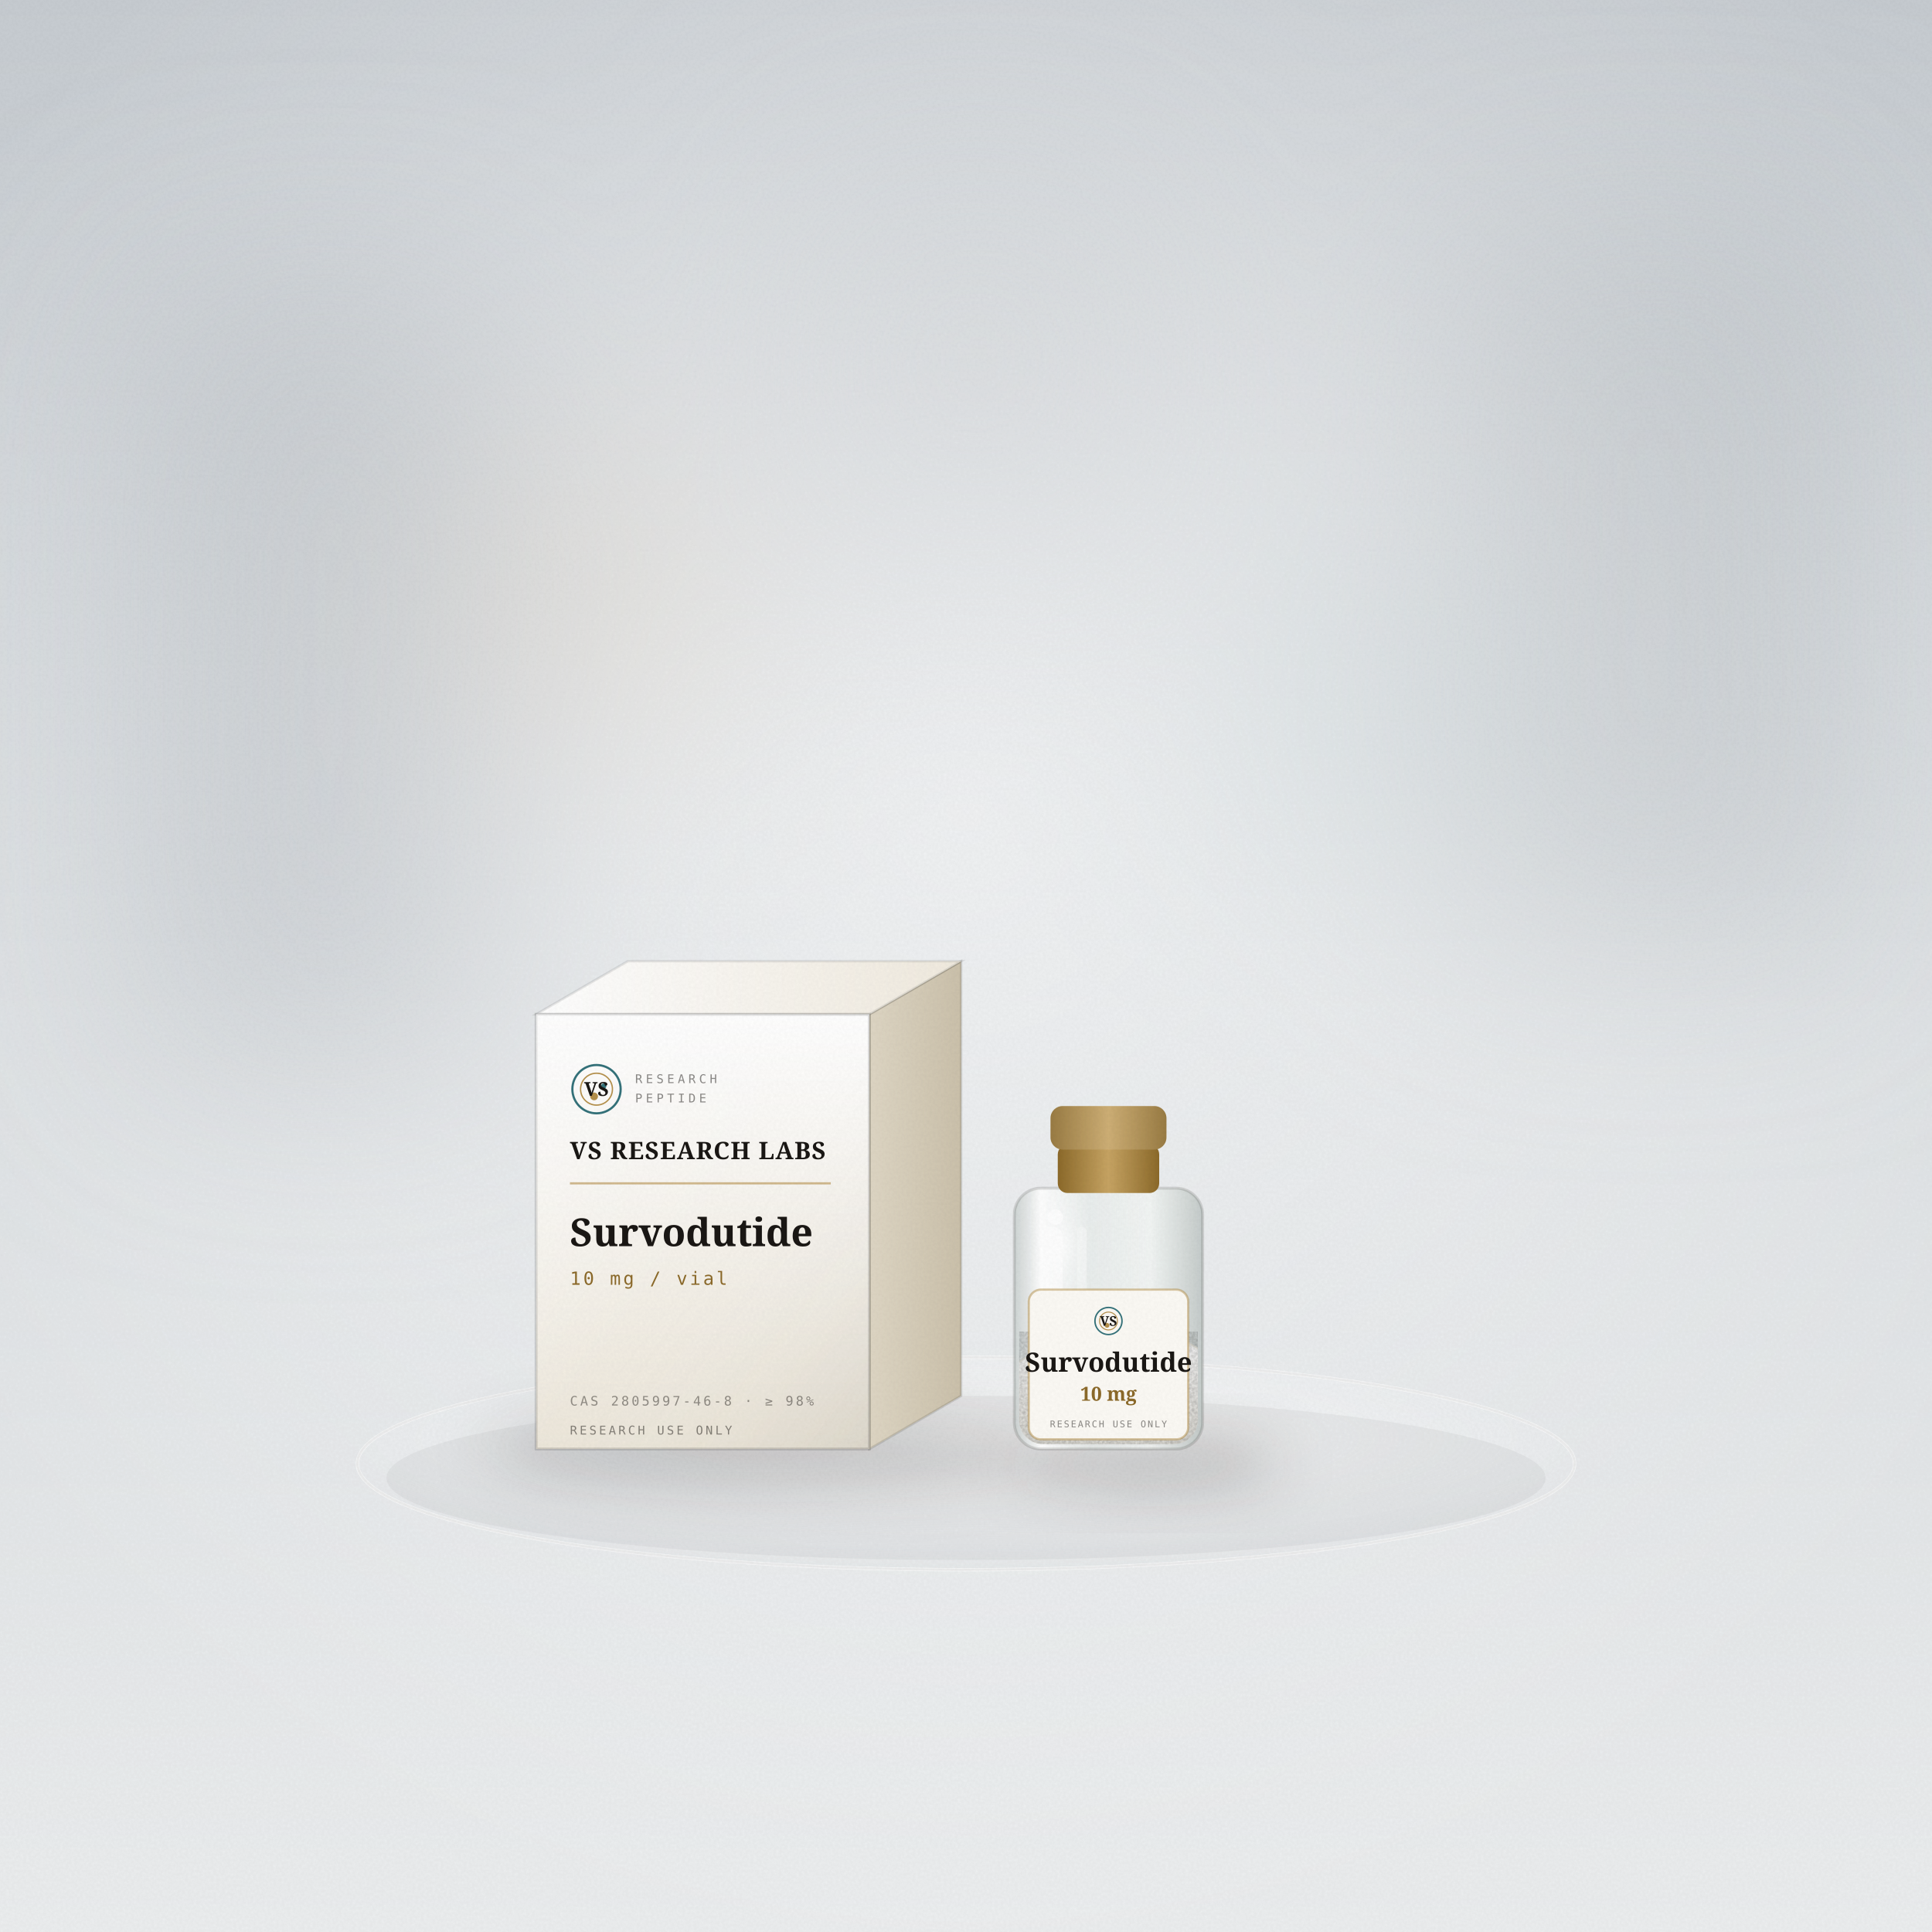
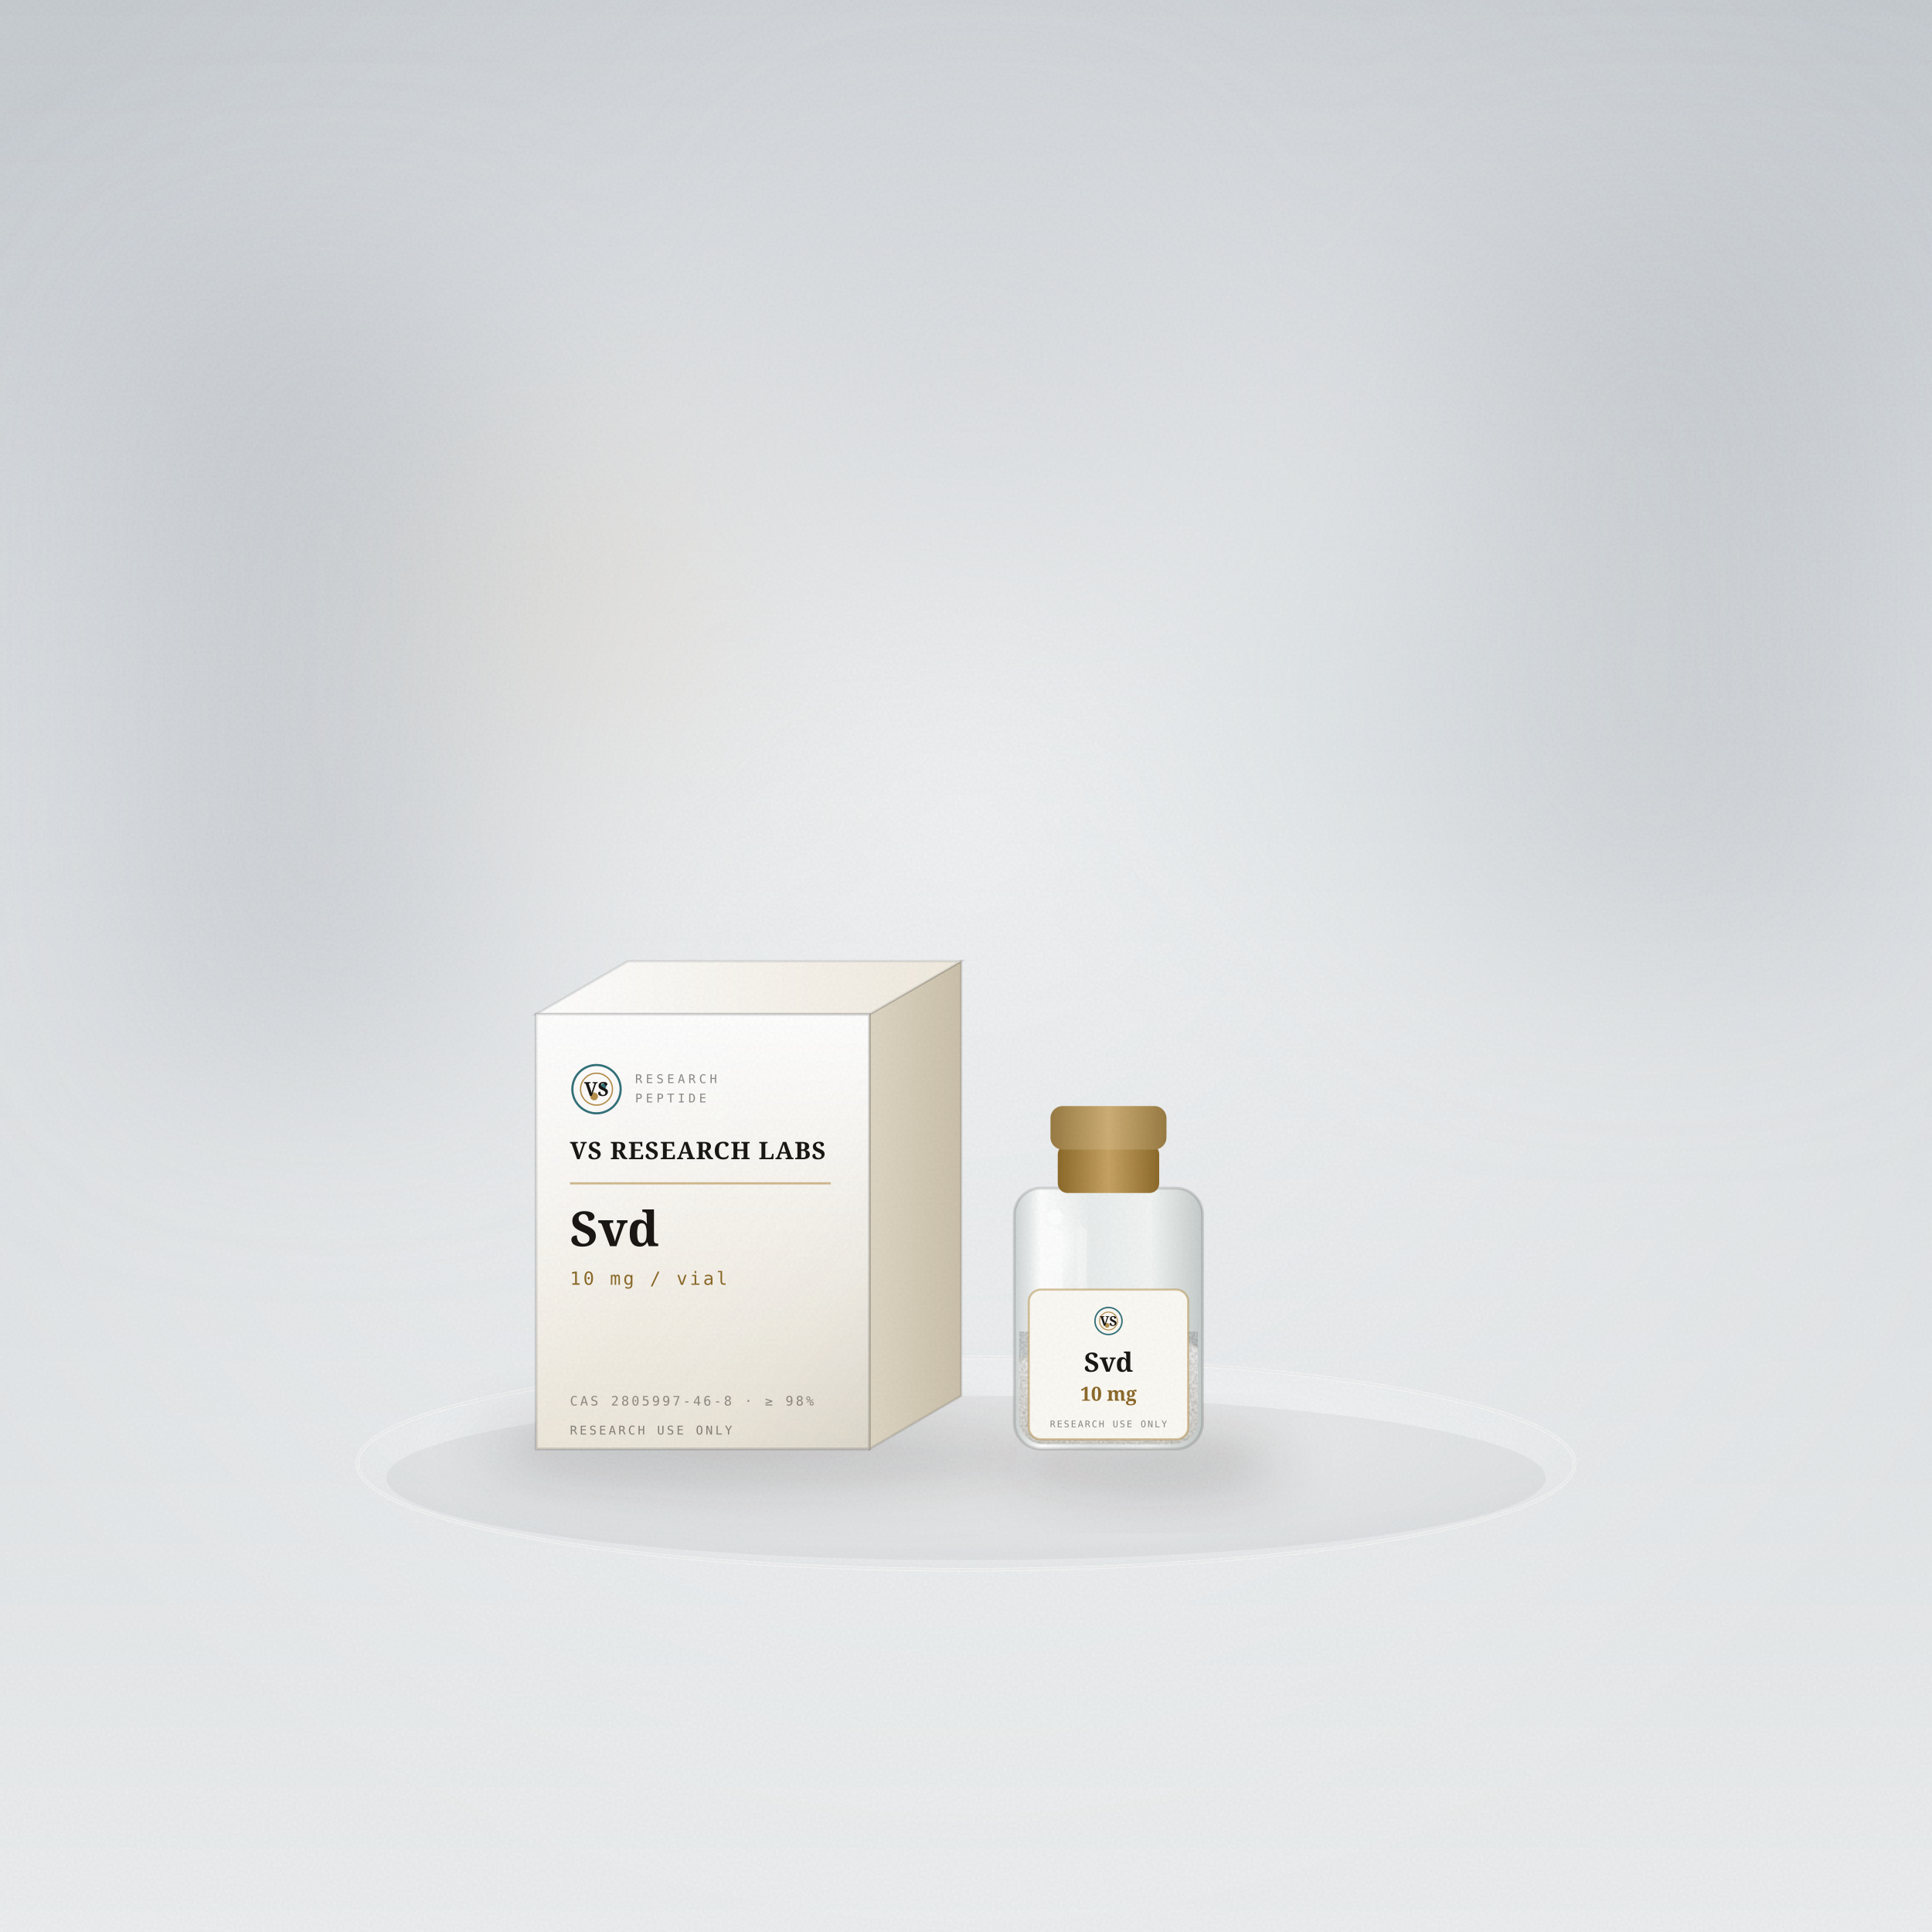
- <svg xmlns="http://www.w3.org/2000/svg" viewBox="0 0 800 800" width="800" height="800" role="img" aria-label="Survodutide 10 mg — research carton and vial">
+ <svg xmlns="http://www.w3.org/2000/svg" viewBox="0 0 800 800" width="800" height="800" role="img" aria-label="Svd 10 mg — research carton and vial">
  <defs>
    <linearGradient id="lab" x1="0" y1="0" x2="0" y2="1">
      <stop offset="0" stop-color="#C7CCD1" />
      <stop offset="0.5" stop-color="#DCE0E3" />
      <stop offset="1" stop-color="#ECEEEF" />
    </linearGradient>
    <radialGradient id="key" cx="50%" cy="42%" r="60%">
      <stop offset="0" stop-color="#FFFFFF" stop-opacity="0.6" />
      <stop offset="1" stop-color="#FFFFFF" stop-opacity="0" />
    </radialGradient>
    <filter id="blurXl" x="-60%" y="-60%" width="220%" height="220%">
      <feGaussianBlur stdDeviation="42" />
    </filter>
    <filter id="shadow" x="-70%" y="-70%" width="240%" height="240%">
      <feGaussianBlur stdDeviation="12" />
    </filter>
    <radialGradient id="disc" cx="50%" cy="38%" r="70%">
      <stop offset="0" stop-color="#FFFFFF" stop-opacity="0.85" />
      <stop offset="0.7" stop-color="#EDEFF1" stop-opacity="0.5" />
      <stop offset="1" stop-color="#D7DBDE" stop-opacity="0.35" />
    </radialGradient>
    <linearGradient id="boxFront" x1="0" y1="0" x2="0" y2="1">
      <stop offset="0" stop-color="#FFFFFF" />
      <stop offset="1" stop-color="#EEE8DB" />
    </linearGradient>
    <linearGradient id="boxTop" x1="0" y1="0" x2="1" y2="0">
      <stop offset="0" stop-color="#FFFFFF" />
      <stop offset="1" stop-color="#F1EBDF" />
    </linearGradient>
    <linearGradient id="boxSide" x1="0" y1="0" x2="1" y2="0">
      <stop offset="0" stop-color="#DED6C4" />
      <stop offset="1" stop-color="#CBC1AB" />
    </linearGradient>
    <linearGradient id="boxDiag" x1="0" y1="0" x2="1" y2="1">
      <stop offset="0" stop-color="#FFFFFF" stop-opacity="0.5" />
      <stop offset="0.5" stop-color="#FFFFFF" stop-opacity="0" />
      <stop offset="1" stop-color="#1A1714" stop-opacity="0.08" />
    </linearGradient>
    <linearGradient id="glass" x1="0" y1="0" x2="1" y2="0">
      <stop offset="0" stop-color="#C9D0CF" stop-opacity="0.85" />
      <stop offset="0.14" stop-color="#FFFFFF" stop-opacity="0.95" />
      <stop offset="0.4" stop-color="#E9EEEC" stop-opacity="0.7" />
      <stop offset="0.72" stop-color="#F4F7F5" stop-opacity="0.8" />
      <stop offset="1" stop-color="#BEC6C4" stop-opacity="0.85" />
    </linearGradient>
    <linearGradient id="powder" x1="0" y1="0" x2="0" y2="1">
      <stop offset="0" stop-color="#FFFFFF" />
      <stop offset="1" stop-color="#E4E2DB" />
    </linearGradient>
    <filter id="grain">
      <feTurbulence type="fractalNoise" baseFrequency="0.9" numOctaves="2" seed="7" result="n" />
      <feColorMatrix in="n" type="matrix" values="0 0 0 0 0  0 0 0 0 0  0 0 0 0 0  0 0 0 0.6 0" />
    </filter>
    <filter id="film" x="0" y="0" width="100%" height="100%">
      <feTurbulence type="fractalNoise" baseFrequency="0.85" numOctaves="2" seed="3" result="n" />
      <feColorMatrix in="n" type="matrix" values="0 0 0 0 0  0 0 0 0 0  0 0 0 0 0  0 0 0 0.05 0" />
    </filter>
    <radialGradient id="spec" cx="50%" cy="50%" r="50%">
      <stop offset="0" stop-color="#FFFFFF" stop-opacity="0.95" />
      <stop offset="0.5" stop-color="#FFFFFF" stop-opacity="0.22" />
      <stop offset="1" stop-color="#FFFFFF" stop-opacity="0" />
    </radialGradient>
    <linearGradient id="cap" x1="0" y1="0" x2="1" y2="0">
      <stop offset="0" stop-color="#8C6A2A" />
      <stop offset="0.5" stop-color="#C7A463" />
      <stop offset="1" stop-color="#8C6A2A" />
    </linearGradient>
    <clipPath id="vialclip">
      <rect x="2" y="42" width="74" height="104" rx="10" />
    </clipPath>
  </defs>
  <rect width="800" height="800" fill="url(#lab)" />
  <g filter="url(#blurXl)" opacity="0.6">
    <rect x="60" y="120" width="150" height="320" rx="16" fill="#AEB4BA" />
    <rect x="600" y="90" width="170" height="300" rx="16" fill="#B4BABF" />
    <rect x="330" y="70" width="150" height="160" rx="14" fill="#C2C7CC" />
    <circle cx="250" cy="250" r="70" fill="#C7A463" opacity="0.25" />
    <circle cx="560" cy="300" r="64" fill="#62A0A6" opacity="0.22" />
  </g>
  <rect width="800" height="800" fill="url(#key)" />
  <ellipse cx="400" cy="606" rx="252" ry="44" fill="url(#disc)" />
  <ellipse cx="400" cy="606" rx="252" ry="44" fill="none" stroke="#FFFFFF" stroke-opacity="0.8" stroke-width="1.4" />
  <ellipse cx="400" cy="606" rx="252" ry="44" fill="none" stroke="#1A1714" stroke-opacity="0.06" stroke-width="1" />
  <ellipse cx="400" cy="612" rx="240" ry="34" fill="#1A1714" opacity="0.05" />
  <ellipse cx="318" cy="600" rx="118" ry="16" fill="#1A1714" opacity="0.18" filter="url(#shadow)" />
  <ellipse cx="476" cy="606" rx="56" ry="12" fill="#1A1714" opacity="0.2" filter="url(#shadow)" />
  <g>
    <polygon points="360,420 398,398 398,578 360,600" fill="url(#boxSide)" stroke="#1A1714" stroke-opacity="0.13" stroke-width="1" />
    <polygon points="222,420 260,398 398,398 360,420" fill="url(#boxTop)" stroke="#1A1714" stroke-opacity="0.1" stroke-width="1" />
    <rect x="222" y="420" width="138" height="180" fill="url(#boxFront)" stroke="#1A1714" stroke-opacity="0.15" stroke-width="1.2" />
    <rect x="222" y="420" width="138" height="180" fill="url(#boxDiag)" />
    <g transform="translate(236,440)">
      <g transform="translate(11,11)">
        <circle r="10" fill="none" stroke="#34727A" stroke-width="0.9" />
        <circle r="6.6" fill="none" stroke="#B5904B" stroke-width="0.55" />
        <circle cx="-1" cy="3" r="1.6" fill="#B5904B" />
        <circle cx="3" cy="-1.3" r="1.1" fill="#34727A" />
        <text y="2.8" text-anchor="middle" font-family="'Cormorant Garamond',serif" font-weight="600" font-size="8" fill="#1A1714">VS</text>
      </g>
      <text x="27" y="8.5" font-family="'IBM Plex Mono',monospace" font-size="5" letter-spacing="1.4" fill="#1A1714" opacity="0.5">RESEARCH</text>
      <text x="27" y="16.5" font-family="'IBM Plex Mono',monospace" font-size="5" letter-spacing="1.4" fill="#1A1714" opacity="0.5">PEPTIDE</text>
      <text x="0" y="40" font-family="'Cormorant Garamond',serif" font-weight="700" font-size="10" letter-spacing="0.4" fill="#1A1714">VS RESEARCH LABS</text>
      <line x1="0" y1="50" x2="108" y2="50" stroke="#B5904B" stroke-opacity="0.6" stroke-width="0.9" />
-       <text x="0" y="76" font-family="'Cormorant Garamond',serif" font-weight="600" font-size="16" fill="#1A1714">Survodutide</text>
+       <text x="0" y="76" font-family="'Cormorant Garamond',serif" font-weight="600" font-size="20" fill="#1A1714">Svd</text>
      <text x="0" y="92" font-family="'IBM Plex Mono',monospace" font-size="7.5" letter-spacing="1" fill="#8C6A2A">10 mg / vial</text>
      <text x="0" y="142" font-family="'IBM Plex Mono',monospace" font-size="5.4" letter-spacing="1" fill="#1A1714" opacity="0.45">CAS 2805997-46-8 · ≥ 98%</text>
      <text x="0" y="154" font-family="'IBM Plex Mono',monospace" font-size="5" letter-spacing="1" fill="#1A1714" opacity="0.5">RESEARCH USE ONLY</text>
    </g>
  </g>
  <g transform="translate(420,452)">
    <rect x="0" y="40" width="78" height="108" rx="11" fill="url(#glass)" stroke="#1A1714" stroke-opacity="0.14" stroke-width="1.2" />
    <g clip-path="url(#vialclip)">
      <path d="M2 112 q14 -10 26 -4 q12 6 24 -2 q14 -8 26 2 V148 H2 Z" fill="url(#powder)" />
      <rect x="2" y="104" width="74" height="44" fill="#FFFFFF" filter="url(#grain)" opacity="0.4" />
      <path d="M2 112 q14 -10 26 -4 q12 6 24 -2 q14 -8 26 2" fill="none" stroke="#CFCCC2" stroke-width="0.8" opacity="0.7" />
    </g>
    <rect x="11" y="56" width="9" height="78" rx="4" fill="#FFFFFF" opacity="0.7" />
    <rect x="26" y="56" width="4" height="70" rx="2" fill="#FFFFFF" opacity="0.35" />
    <ellipse cx="20" cy="64" rx="12" ry="26" fill="url(#spec)" opacity="0.85" />
    <circle cx="17" cy="52" r="3.2" fill="#FFFFFF" opacity="0.9" />
    <rect x="18" y="22" width="42" height="20" rx="4" fill="url(#cap)" />
    <rect x="15" y="6" width="48" height="18" rx="5" fill="url(#cap)" />
    <rect x="15" y="6" width="48" height="18" rx="5" fill="#FFFFFF" opacity="0.12" />
    <rect x="6" y="82" width="66" height="62" rx="5" fill="#FCFAF5" stroke="#B5904B" stroke-opacity="0.5" stroke-width="0.9" />
    <g transform="translate(39,95)">
      <circle r="5.6" fill="none" stroke="#34727A" stroke-width="0.6" />
      <circle r="3.7" fill="none" stroke="#B5904B" stroke-width="0.4" />
      <circle cx="-0.6" cy="1.8" r="1" fill="#B5904B" />
      <text y="2" text-anchor="middle" font-family="'Cormorant Garamond',serif" font-weight="600" font-size="5.6" fill="#1A1714">VS</text>
    </g>
-     <text x="39" y="116" text-anchor="middle" font-family="'Cormorant Garamond',serif" font-weight="600" font-size="11" fill="#1A1714">Survodutide</text>
+     <text x="39" y="116" text-anchor="middle" font-family="'Cormorant Garamond',serif" font-weight="600" font-size="11" fill="#1A1714">Svd</text>
    <text x="39" y="128" text-anchor="middle" font-family="'Cormorant Garamond',serif" font-weight="600" font-size="8" fill="#8C6A2A">10 mg</text>
    <text x="39" y="139" text-anchor="middle" font-family="'IBM Plex Mono',monospace" font-size="3.8" letter-spacing="0.6" fill="#1A1714" opacity="0.5">RESEARCH USE ONLY</text>
  </g>
  <rect width="800" height="800" filter="url(#film)" style="mix-blend-mode:multiply" opacity="0.7" />
</svg>
